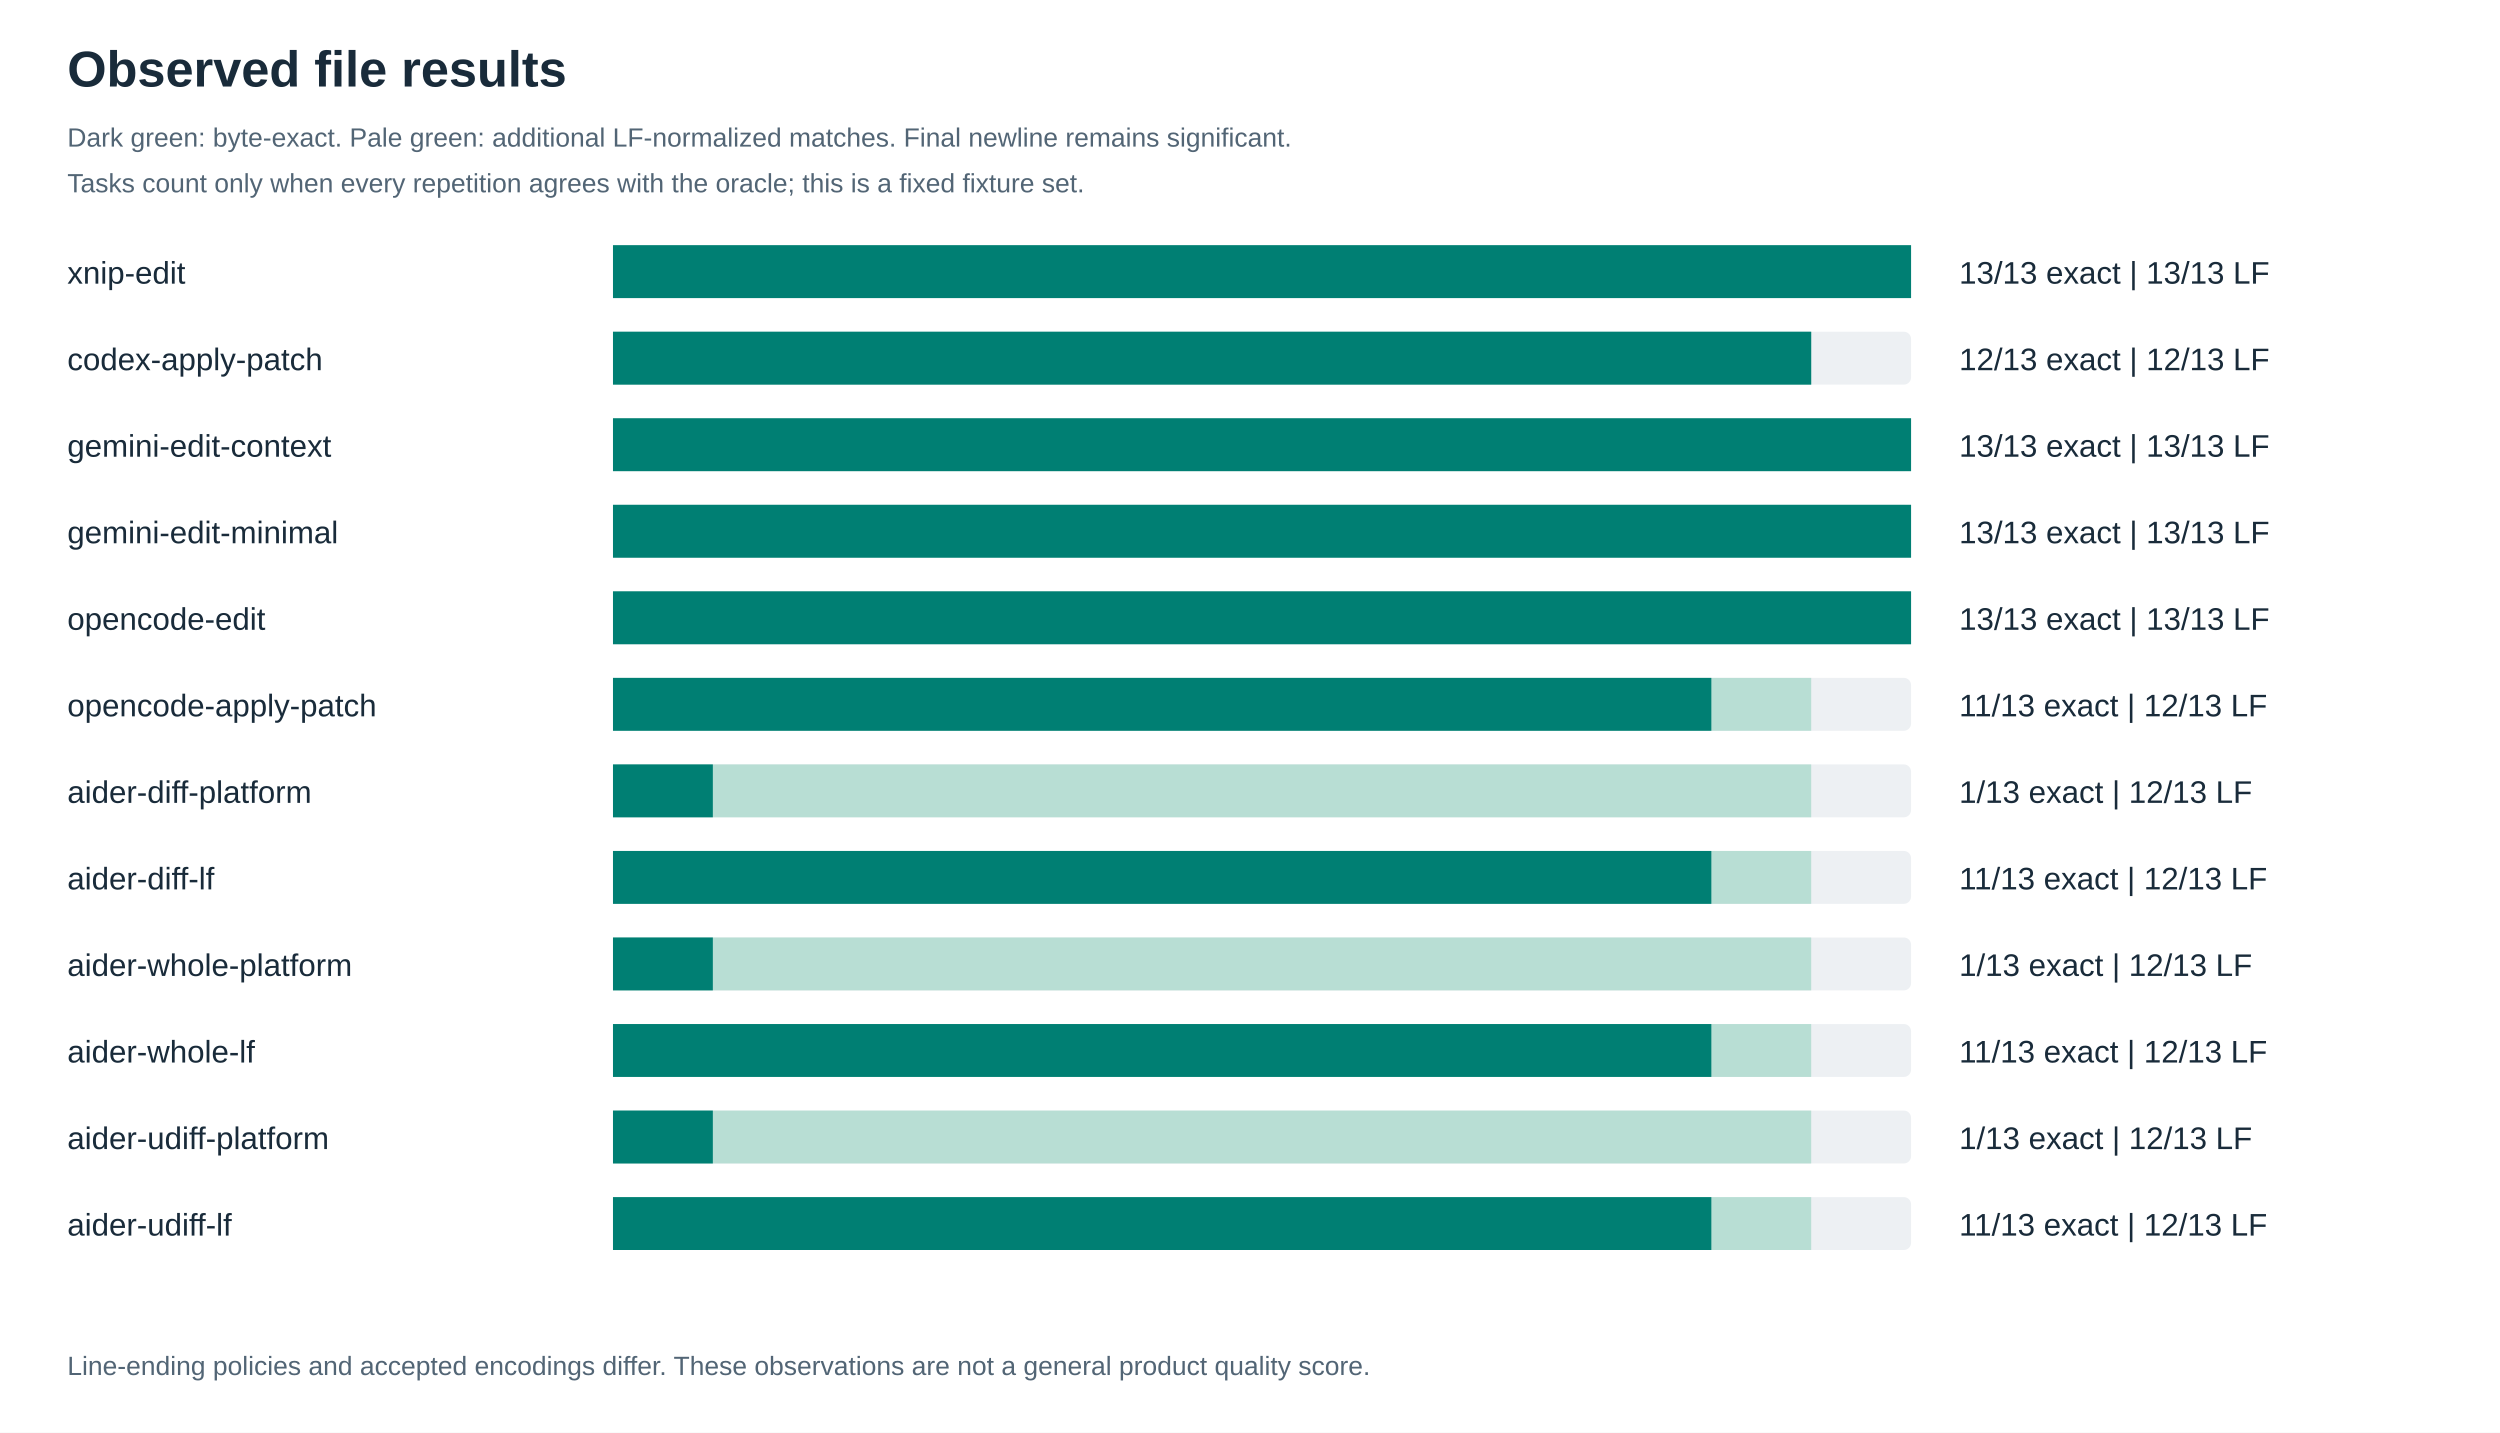
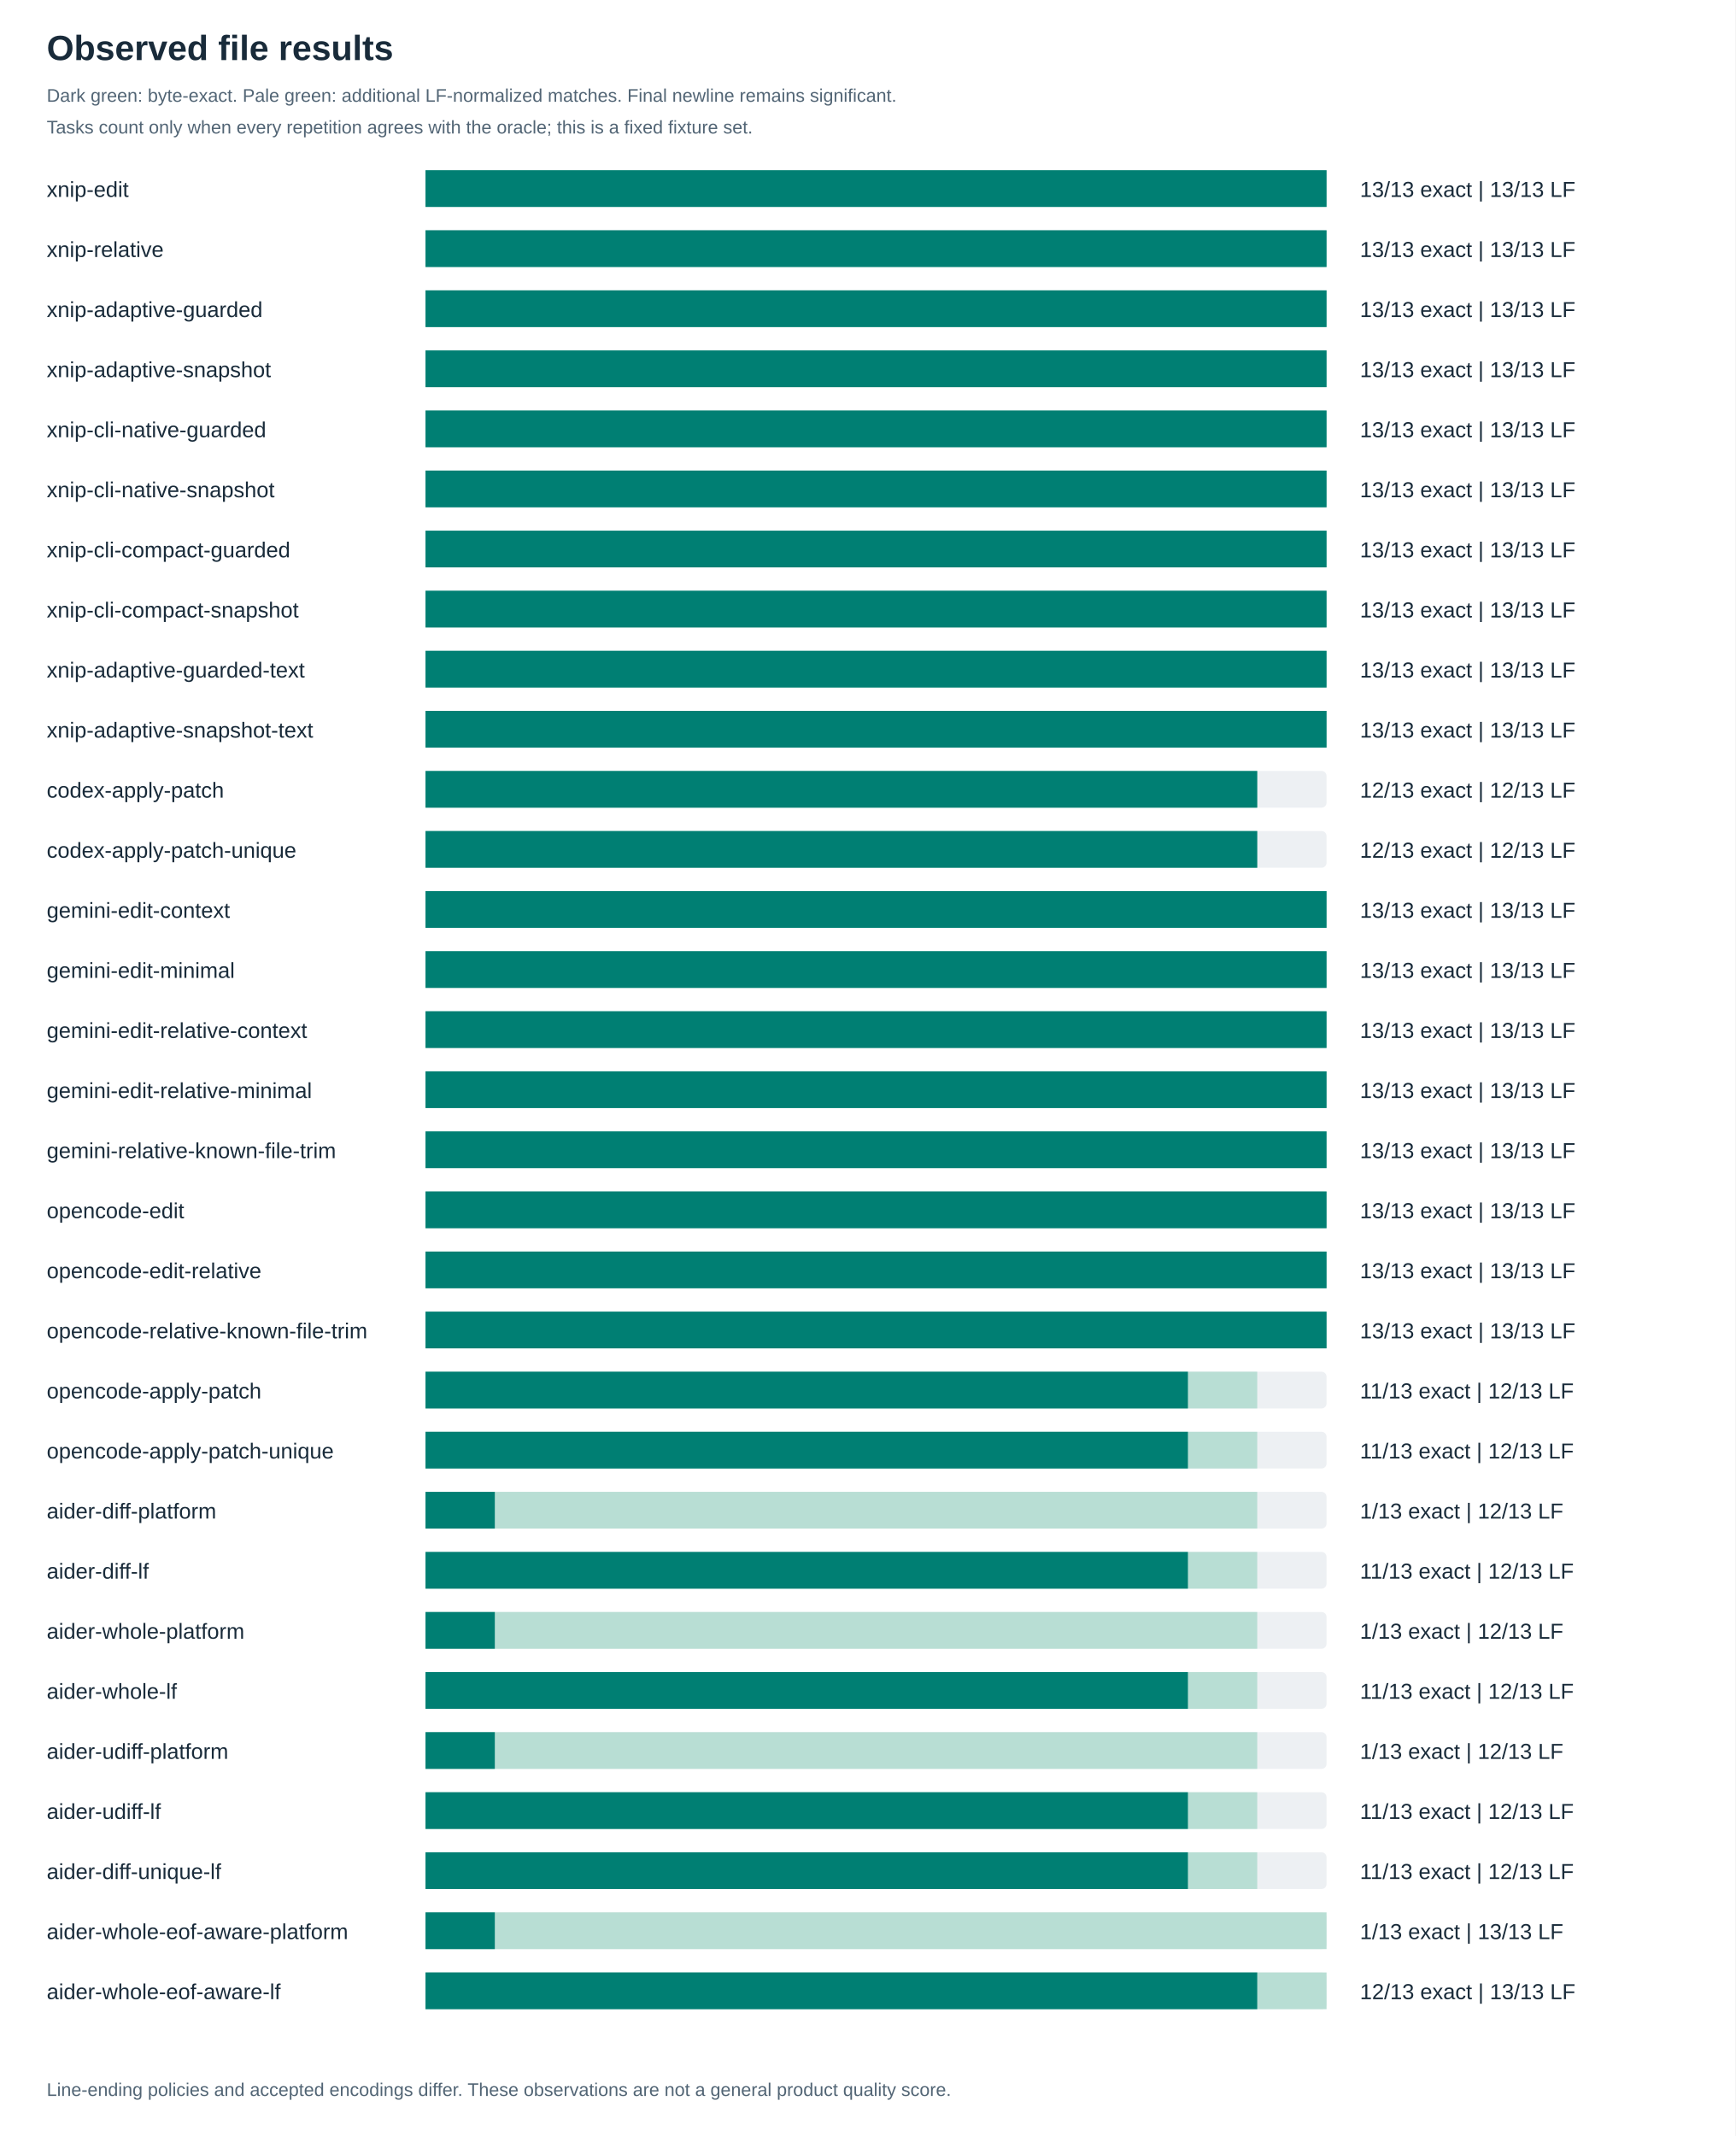
- <svg xmlns="http://www.w3.org/2000/svg" width="1040" height="596" viewBox="0 0 1040 596" role="img" aria-labelledby="title desc">
+ <svg xmlns="http://www.w3.org/2000/svg" width="1040" height="1280" viewBox="0 0 1040 1280" role="img" aria-labelledby="title desc">
  <style>text{font-family:Segoe UI,Arial,sans-serif;fill:#192b3a;font-size:13px}.small{font-size:11px;fill:#526575}.title{font-size:21px;font-weight:600}.tick{fill:#dfe6eb;stroke:none}</style>
-   <rect width="1040" height="596" fill="#fff" />
+   <rect width="1040" height="1280" fill="#fff" />
  <text x="28" y="36" class="title">Observed file results</text>
  <text x="28.00" y="61.00" class="small" text-anchor="start">Dark green: byte-exact. Pale green: additional LF-normalized matches. Final newline remains significant.</text>
  <text x="28.00" y="80.00" class="small" text-anchor="start">Tasks count only when every repetition agrees with the oracle; this is a fixed fixture set.</text>
  <text x="28.00" y="118.00" class="" text-anchor="start">xnip-edit</text>
  <rect x="255" y="102" width="540" height="22" rx="3" fill="#edf0f3" />
  <rect x="255" y="102" width="540.00" height="22" fill="#b8ded4" />
  <rect x="255" y="102" width="540.00" height="22" fill="#007f73" />
  <text x="815.00" y="118.00" class="" text-anchor="start">13/13 exact | 13/13 LF</text>
-   <text x="28.00" y="154.00" class="" text-anchor="start">codex-apply-patch</text>
+   <text x="28.00" y="154.00" class="" text-anchor="start">xnip-relative</text>
  <rect x="255" y="138" width="540" height="22" rx="3" fill="#edf0f3" />
-   <rect x="255" y="138" width="498.46" height="22" fill="#b8ded4" />
-   <rect x="255" y="138" width="498.46" height="22" fill="#007f73" />
-   <text x="815.00" y="154.00" class="" text-anchor="start">12/13 exact | 12/13 LF</text>
-   <text x="28.00" y="190.00" class="" text-anchor="start">gemini-edit-context</text>
+   <rect x="255" y="138" width="540.00" height="22" fill="#b8ded4" />
+   <rect x="255" y="138" width="540.00" height="22" fill="#007f73" />
+   <text x="815.00" y="154.00" class="" text-anchor="start">13/13 exact | 13/13 LF</text>
+   <text x="28.00" y="190.00" class="" text-anchor="start">xnip-adaptive-guarded</text>
  <rect x="255" y="174" width="540" height="22" rx="3" fill="#edf0f3" />
  <rect x="255" y="174" width="540.00" height="22" fill="#b8ded4" />
  <rect x="255" y="174" width="540.00" height="22" fill="#007f73" />
  <text x="815.00" y="190.00" class="" text-anchor="start">13/13 exact | 13/13 LF</text>
-   <text x="28.00" y="226.00" class="" text-anchor="start">gemini-edit-minimal</text>
+   <text x="28.00" y="226.00" class="" text-anchor="start">xnip-adaptive-snapshot</text>
  <rect x="255" y="210" width="540" height="22" rx="3" fill="#edf0f3" />
  <rect x="255" y="210" width="540.00" height="22" fill="#b8ded4" />
  <rect x="255" y="210" width="540.00" height="22" fill="#007f73" />
  <text x="815.00" y="226.00" class="" text-anchor="start">13/13 exact | 13/13 LF</text>
-   <text x="28.00" y="262.00" class="" text-anchor="start">opencode-edit</text>
+   <text x="28.00" y="262.00" class="" text-anchor="start">xnip-cli-native-guarded</text>
  <rect x="255" y="246" width="540" height="22" rx="3" fill="#edf0f3" />
  <rect x="255" y="246" width="540.00" height="22" fill="#b8ded4" />
  <rect x="255" y="246" width="540.00" height="22" fill="#007f73" />
  <text x="815.00" y="262.00" class="" text-anchor="start">13/13 exact | 13/13 LF</text>
-   <text x="28.00" y="298.00" class="" text-anchor="start">opencode-apply-patch</text>
+   <text x="28.00" y="298.00" class="" text-anchor="start">xnip-cli-native-snapshot</text>
  <rect x="255" y="282" width="540" height="22" rx="3" fill="#edf0f3" />
-   <rect x="255" y="282" width="498.46" height="22" fill="#b8ded4" />
-   <rect x="255" y="282" width="456.92" height="22" fill="#007f73" />
-   <text x="815.00" y="298.00" class="" text-anchor="start">11/13 exact | 12/13 LF</text>
-   <text x="28.00" y="334.00" class="" text-anchor="start">aider-diff-platform</text>
+   <rect x="255" y="282" width="540.00" height="22" fill="#b8ded4" />
+   <rect x="255" y="282" width="540.00" height="22" fill="#007f73" />
+   <text x="815.00" y="298.00" class="" text-anchor="start">13/13 exact | 13/13 LF</text>
+   <text x="28.00" y="334.00" class="" text-anchor="start">xnip-cli-compact-guarded</text>
  <rect x="255" y="318" width="540" height="22" rx="3" fill="#edf0f3" />
-   <rect x="255" y="318" width="498.46" height="22" fill="#b8ded4" />
-   <rect x="255" y="318" width="41.54" height="22" fill="#007f73" />
-   <text x="815.00" y="334.00" class="" text-anchor="start">1/13 exact | 12/13 LF</text>
-   <text x="28.00" y="370.00" class="" text-anchor="start">aider-diff-lf</text>
+   <rect x="255" y="318" width="540.00" height="22" fill="#b8ded4" />
+   <rect x="255" y="318" width="540.00" height="22" fill="#007f73" />
+   <text x="815.00" y="334.00" class="" text-anchor="start">13/13 exact | 13/13 LF</text>
+   <text x="28.00" y="370.00" class="" text-anchor="start">xnip-cli-compact-snapshot</text>
  <rect x="255" y="354" width="540" height="22" rx="3" fill="#edf0f3" />
-   <rect x="255" y="354" width="498.46" height="22" fill="#b8ded4" />
-   <rect x="255" y="354" width="456.92" height="22" fill="#007f73" />
-   <text x="815.00" y="370.00" class="" text-anchor="start">11/13 exact | 12/13 LF</text>
-   <text x="28.00" y="406.00" class="" text-anchor="start">aider-whole-platform</text>
+   <rect x="255" y="354" width="540.00" height="22" fill="#b8ded4" />
+   <rect x="255" y="354" width="540.00" height="22" fill="#007f73" />
+   <text x="815.00" y="370.00" class="" text-anchor="start">13/13 exact | 13/13 LF</text>
+   <text x="28.00" y="406.00" class="" text-anchor="start">xnip-adaptive-guarded-text</text>
  <rect x="255" y="390" width="540" height="22" rx="3" fill="#edf0f3" />
-   <rect x="255" y="390" width="498.46" height="22" fill="#b8ded4" />
-   <rect x="255" y="390" width="41.54" height="22" fill="#007f73" />
-   <text x="815.00" y="406.00" class="" text-anchor="start">1/13 exact | 12/13 LF</text>
-   <text x="28.00" y="442.00" class="" text-anchor="start">aider-whole-lf</text>
+   <rect x="255" y="390" width="540.00" height="22" fill="#b8ded4" />
+   <rect x="255" y="390" width="540.00" height="22" fill="#007f73" />
+   <text x="815.00" y="406.00" class="" text-anchor="start">13/13 exact | 13/13 LF</text>
+   <text x="28.00" y="442.00" class="" text-anchor="start">xnip-adaptive-snapshot-text</text>
  <rect x="255" y="426" width="540" height="22" rx="3" fill="#edf0f3" />
-   <rect x="255" y="426" width="498.46" height="22" fill="#b8ded4" />
-   <rect x="255" y="426" width="456.92" height="22" fill="#007f73" />
-   <text x="815.00" y="442.00" class="" text-anchor="start">11/13 exact | 12/13 LF</text>
-   <text x="28.00" y="478.00" class="" text-anchor="start">aider-udiff-platform</text>
+   <rect x="255" y="426" width="540.00" height="22" fill="#b8ded4" />
+   <rect x="255" y="426" width="540.00" height="22" fill="#007f73" />
+   <text x="815.00" y="442.00" class="" text-anchor="start">13/13 exact | 13/13 LF</text>
+   <text x="28.00" y="478.00" class="" text-anchor="start">codex-apply-patch</text>
  <rect x="255" y="462" width="540" height="22" rx="3" fill="#edf0f3" />
  <rect x="255" y="462" width="498.46" height="22" fill="#b8ded4" />
-   <rect x="255" y="462" width="41.54" height="22" fill="#007f73" />
-   <text x="815.00" y="478.00" class="" text-anchor="start">1/13 exact | 12/13 LF</text>
-   <text x="28.00" y="514.00" class="" text-anchor="start">aider-udiff-lf</text>
+   <rect x="255" y="462" width="498.46" height="22" fill="#007f73" />
+   <text x="815.00" y="478.00" class="" text-anchor="start">12/13 exact | 12/13 LF</text>
+   <text x="28.00" y="514.00" class="" text-anchor="start">codex-apply-patch-unique</text>
  <rect x="255" y="498" width="540" height="22" rx="3" fill="#edf0f3" />
  <rect x="255" y="498" width="498.46" height="22" fill="#b8ded4" />
-   <rect x="255" y="498" width="456.92" height="22" fill="#007f73" />
-   <text x="815.00" y="514.00" class="" text-anchor="start">11/13 exact | 12/13 LF</text>
-   <text x="28.00" y="572.00" class="small" text-anchor="start">Line-ending policies and accepted encodings differ. These observations are not a general product quality score.</text>
+   <rect x="255" y="498" width="498.46" height="22" fill="#007f73" />
+   <text x="815.00" y="514.00" class="" text-anchor="start">12/13 exact | 12/13 LF</text>
+   <text x="28.00" y="550.00" class="" text-anchor="start">gemini-edit-context</text>
+   <rect x="255" y="534" width="540" height="22" rx="3" fill="#edf0f3" />
+   <rect x="255" y="534" width="540.00" height="22" fill="#b8ded4" />
+   <rect x="255" y="534" width="540.00" height="22" fill="#007f73" />
+   <text x="815.00" y="550.00" class="" text-anchor="start">13/13 exact | 13/13 LF</text>
+   <text x="28.00" y="586.00" class="" text-anchor="start">gemini-edit-minimal</text>
+   <rect x="255" y="570" width="540" height="22" rx="3" fill="#edf0f3" />
+   <rect x="255" y="570" width="540.00" height="22" fill="#b8ded4" />
+   <rect x="255" y="570" width="540.00" height="22" fill="#007f73" />
+   <text x="815.00" y="586.00" class="" text-anchor="start">13/13 exact | 13/13 LF</text>
+   <text x="28.00" y="622.00" class="" text-anchor="start">gemini-edit-relative-context</text>
+   <rect x="255" y="606" width="540" height="22" rx="3" fill="#edf0f3" />
+   <rect x="255" y="606" width="540.00" height="22" fill="#b8ded4" />
+   <rect x="255" y="606" width="540.00" height="22" fill="#007f73" />
+   <text x="815.00" y="622.00" class="" text-anchor="start">13/13 exact | 13/13 LF</text>
+   <text x="28.00" y="658.00" class="" text-anchor="start">gemini-edit-relative-minimal</text>
+   <rect x="255" y="642" width="540" height="22" rx="3" fill="#edf0f3" />
+   <rect x="255" y="642" width="540.00" height="22" fill="#b8ded4" />
+   <rect x="255" y="642" width="540.00" height="22" fill="#007f73" />
+   <text x="815.00" y="658.00" class="" text-anchor="start">13/13 exact | 13/13 LF</text>
+   <text x="28.00" y="694.00" class="" text-anchor="start">gemini-relative-known-file-trim</text>
+   <rect x="255" y="678" width="540" height="22" rx="3" fill="#edf0f3" />
+   <rect x="255" y="678" width="540.00" height="22" fill="#b8ded4" />
+   <rect x="255" y="678" width="540.00" height="22" fill="#007f73" />
+   <text x="815.00" y="694.00" class="" text-anchor="start">13/13 exact | 13/13 LF</text>
+   <text x="28.00" y="730.00" class="" text-anchor="start">opencode-edit</text>
+   <rect x="255" y="714" width="540" height="22" rx="3" fill="#edf0f3" />
+   <rect x="255" y="714" width="540.00" height="22" fill="#b8ded4" />
+   <rect x="255" y="714" width="540.00" height="22" fill="#007f73" />
+   <text x="815.00" y="730.00" class="" text-anchor="start">13/13 exact | 13/13 LF</text>
+   <text x="28.00" y="766.00" class="" text-anchor="start">opencode-edit-relative</text>
+   <rect x="255" y="750" width="540" height="22" rx="3" fill="#edf0f3" />
+   <rect x="255" y="750" width="540.00" height="22" fill="#b8ded4" />
+   <rect x="255" y="750" width="540.00" height="22" fill="#007f73" />
+   <text x="815.00" y="766.00" class="" text-anchor="start">13/13 exact | 13/13 LF</text>
+   <text x="28.00" y="802.00" class="" text-anchor="start">opencode-relative-known-file-trim</text>
+   <rect x="255" y="786" width="540" height="22" rx="3" fill="#edf0f3" />
+   <rect x="255" y="786" width="540.00" height="22" fill="#b8ded4" />
+   <rect x="255" y="786" width="540.00" height="22" fill="#007f73" />
+   <text x="815.00" y="802.00" class="" text-anchor="start">13/13 exact | 13/13 LF</text>
+   <text x="28.00" y="838.00" class="" text-anchor="start">opencode-apply-patch</text>
+   <rect x="255" y="822" width="540" height="22" rx="3" fill="#edf0f3" />
+   <rect x="255" y="822" width="498.46" height="22" fill="#b8ded4" />
+   <rect x="255" y="822" width="456.92" height="22" fill="#007f73" />
+   <text x="815.00" y="838.00" class="" text-anchor="start">11/13 exact | 12/13 LF</text>
+   <text x="28.00" y="874.00" class="" text-anchor="start">opencode-apply-patch-unique</text>
+   <rect x="255" y="858" width="540" height="22" rx="3" fill="#edf0f3" />
+   <rect x="255" y="858" width="498.46" height="22" fill="#b8ded4" />
+   <rect x="255" y="858" width="456.92" height="22" fill="#007f73" />
+   <text x="815.00" y="874.00" class="" text-anchor="start">11/13 exact | 12/13 LF</text>
+   <text x="28.00" y="910.00" class="" text-anchor="start">aider-diff-platform</text>
+   <rect x="255" y="894" width="540" height="22" rx="3" fill="#edf0f3" />
+   <rect x="255" y="894" width="498.46" height="22" fill="#b8ded4" />
+   <rect x="255" y="894" width="41.54" height="22" fill="#007f73" />
+   <text x="815.00" y="910.00" class="" text-anchor="start">1/13 exact | 12/13 LF</text>
+   <text x="28.00" y="946.00" class="" text-anchor="start">aider-diff-lf</text>
+   <rect x="255" y="930" width="540" height="22" rx="3" fill="#edf0f3" />
+   <rect x="255" y="930" width="498.46" height="22" fill="#b8ded4" />
+   <rect x="255" y="930" width="456.92" height="22" fill="#007f73" />
+   <text x="815.00" y="946.00" class="" text-anchor="start">11/13 exact | 12/13 LF</text>
+   <text x="28.00" y="982.00" class="" text-anchor="start">aider-whole-platform</text>
+   <rect x="255" y="966" width="540" height="22" rx="3" fill="#edf0f3" />
+   <rect x="255" y="966" width="498.46" height="22" fill="#b8ded4" />
+   <rect x="255" y="966" width="41.54" height="22" fill="#007f73" />
+   <text x="815.00" y="982.00" class="" text-anchor="start">1/13 exact | 12/13 LF</text>
+   <text x="28.00" y="1018.00" class="" text-anchor="start">aider-whole-lf</text>
+   <rect x="255" y="1002" width="540" height="22" rx="3" fill="#edf0f3" />
+   <rect x="255" y="1002" width="498.46" height="22" fill="#b8ded4" />
+   <rect x="255" y="1002" width="456.92" height="22" fill="#007f73" />
+   <text x="815.00" y="1018.00" class="" text-anchor="start">11/13 exact | 12/13 LF</text>
+   <text x="28.00" y="1054.00" class="" text-anchor="start">aider-udiff-platform</text>
+   <rect x="255" y="1038" width="540" height="22" rx="3" fill="#edf0f3" />
+   <rect x="255" y="1038" width="498.46" height="22" fill="#b8ded4" />
+   <rect x="255" y="1038" width="41.54" height="22" fill="#007f73" />
+   <text x="815.00" y="1054.00" class="" text-anchor="start">1/13 exact | 12/13 LF</text>
+   <text x="28.00" y="1090.00" class="" text-anchor="start">aider-udiff-lf</text>
+   <rect x="255" y="1074" width="540" height="22" rx="3" fill="#edf0f3" />
+   <rect x="255" y="1074" width="498.46" height="22" fill="#b8ded4" />
+   <rect x="255" y="1074" width="456.92" height="22" fill="#007f73" />
+   <text x="815.00" y="1090.00" class="" text-anchor="start">11/13 exact | 12/13 LF</text>
+   <text x="28.00" y="1126.00" class="" text-anchor="start">aider-diff-unique-lf</text>
+   <rect x="255" y="1110" width="540" height="22" rx="3" fill="#edf0f3" />
+   <rect x="255" y="1110" width="498.46" height="22" fill="#b8ded4" />
+   <rect x="255" y="1110" width="456.92" height="22" fill="#007f73" />
+   <text x="815.00" y="1126.00" class="" text-anchor="start">11/13 exact | 12/13 LF</text>
+   <text x="28.00" y="1162.00" class="" text-anchor="start">aider-whole-eof-aware-platform</text>
+   <rect x="255" y="1146" width="540" height="22" rx="3" fill="#edf0f3" />
+   <rect x="255" y="1146" width="540.00" height="22" fill="#b8ded4" />
+   <rect x="255" y="1146" width="41.54" height="22" fill="#007f73" />
+   <text x="815.00" y="1162.00" class="" text-anchor="start">1/13 exact | 13/13 LF</text>
+   <text x="28.00" y="1198.00" class="" text-anchor="start">aider-whole-eof-aware-lf</text>
+   <rect x="255" y="1182" width="540" height="22" rx="3" fill="#edf0f3" />
+   <rect x="255" y="1182" width="540.00" height="22" fill="#b8ded4" />
+   <rect x="255" y="1182" width="498.46" height="22" fill="#007f73" />
+   <text x="815.00" y="1198.00" class="" text-anchor="start">12/13 exact | 13/13 LF</text>
+   <text x="28.00" y="1256.00" class="small" text-anchor="start">Line-ending policies and accepted encodings differ. These observations are not a general product quality score.</text>
</svg>
